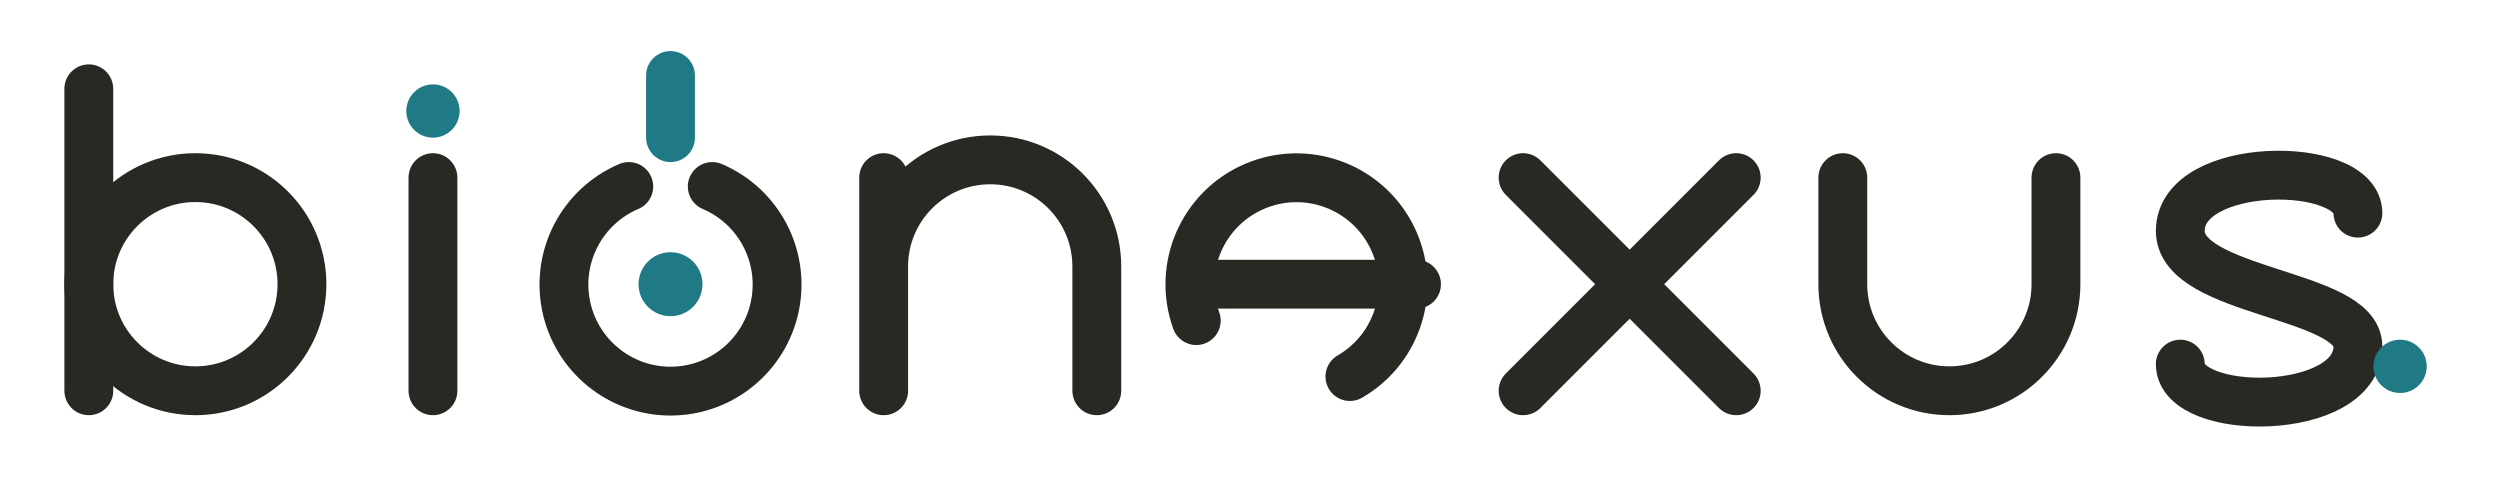
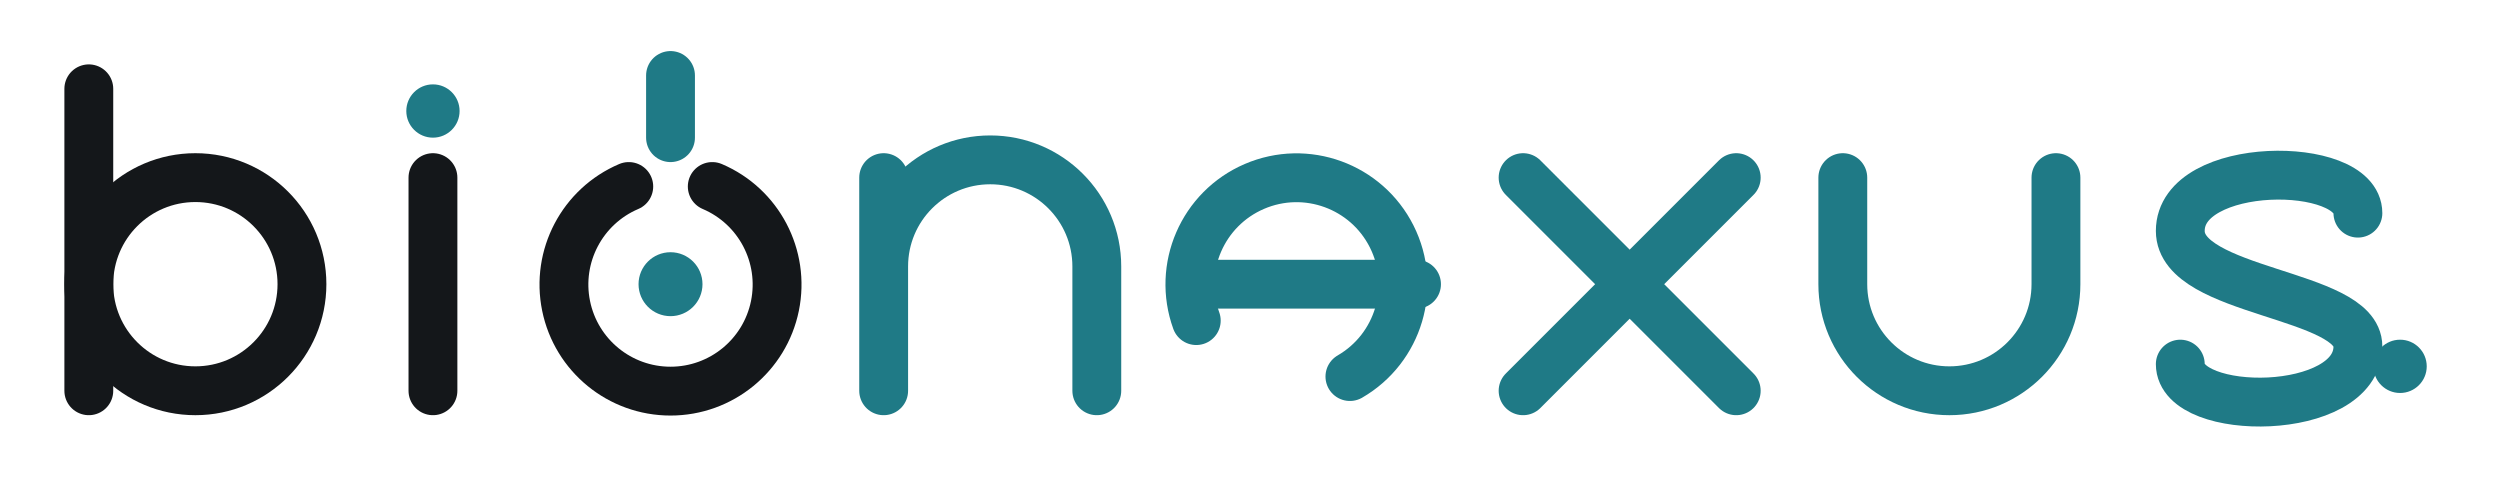
<svg xmlns="http://www.w3.org/2000/svg" viewBox="0 0 281.5 56" width="281.5" height="56">
-   <path d="M 10 10 V 44" fill="none" stroke="#2a2823" stroke-width="5.5" stroke-linecap="round" />
-   <path d="M 34.0 32.0 A 12.0 12.0 0 1 1 10.0 32.0 A 12.0 12.0 0 1 1 34.0 32.0 Z" fill="none" stroke="#2a2823" stroke-width="5.5" stroke-linecap="round" />
-   <path d="M 48.75 20 V 44" fill="none" stroke="#2a2823" stroke-width="5.5" stroke-linecap="round" />
-   <path d="M 80.2 21.0 A 12.0 12.0 0 1 1 70.8 21.0" fill="none" stroke="#2a2823" stroke-width="5.5" stroke-linecap="round" />
-   <path d="M 99.5 44 V 20 M 99.5 30 A 12 12 0 0 1 123.5 30 V 44" fill="none" stroke="#2a2823" stroke-width="5.5" stroke-linecap="round" />
-   <path d="M 152.0 42.4 A 12 12 0 1 0 134.7 36.1" fill="none" stroke="#2a2823" stroke-width="5.5" stroke-linecap="round" />
-   <path d="M 135.5 32 H 159.5" fill="none" stroke="#2a2823" stroke-width="5.5" stroke-linecap="round" />
-   <path d="M 171.5 20 L 195.5 44 M 195.5 20 L 171.5 44" fill="none" stroke="#2a2823" stroke-width="5.5" stroke-linecap="round" />
-   <path d="M 207.5 20 V 32 A 12 12 0 0 0 231.5 32 V 20" fill="none" stroke="#2a2823" stroke-width="5.5" stroke-linecap="round" />
-   <path d="M 265.5 24 C 265.5 18 245.5 18 245.5 26 C 245.5 33 265.5 33 265.5 39 C 265.5 47 245.5 47 245.5 41" fill="none" stroke="#2a2823" stroke-width="5.5" stroke-linecap="round" />
+   <path d="M 10 10 V 44" fill="none" stroke="#14171a" stroke-width="5.5" stroke-linecap="round" />
+   <path d="M 34.0 32.0 A 12.0 12.0 0 1 1 10.0 32.0 A 12.0 12.0 0 1 1 34.0 32.0 Z" fill="none" stroke="#14171a" stroke-width="5.5" stroke-linecap="round" />
+   <path d="M 48.75 20 V 44" fill="none" stroke="#14171a" stroke-width="5.5" stroke-linecap="round" />
+   <path d="M 80.2 21.0 A 12.0 12.0 0 1 1 70.8 21.0" fill="none" stroke="#14171a" stroke-width="5.5" stroke-linecap="round" />
+   <path d="M 99.5 44 V 20 M 99.5 30 A 12 12 0 0 1 123.5 30 V 44" fill="none" stroke="#1f7a86" stroke-width="5.5" stroke-linecap="round" />
+   <path d="M 152.0 42.4 A 12 12 0 1 0 134.7 36.1" fill="none" stroke="#1f7a86" stroke-width="5.5" stroke-linecap="round" />
+   <path d="M 135.5 32 H 159.5" fill="none" stroke="#1f7a86" stroke-width="5.5" stroke-linecap="round" />
+   <path d="M 171.5 20 L 195.5 44 M 195.5 20 L 171.5 44" fill="none" stroke="#1f7a86" stroke-width="5.5" stroke-linecap="round" />
+   <path d="M 207.5 20 V 32 A 12 12 0 0 0 231.5 32 V 20" fill="none" stroke="#1f7a86" stroke-width="5.5" stroke-linecap="round" />
+   <path d="M 265.5 24 C 265.5 18 245.5 18 245.5 26 C 245.5 33 265.5 33 265.5 39 C 265.5 47 245.5 47 245.5 41" fill="none" stroke="#1f7a86" stroke-width="5.5" stroke-linecap="round" />
  <line x1="75.5" y1="8.5" x2="75.5" y2="15.5" stroke="#1f7a86" stroke-width="5.5" stroke-linecap="round" />
  <circle cx="48.75" cy="12.5" r="3" fill="#1f7a86" />
  <circle cx="75.5" cy="32" r="3.6" fill="#1f7a86" />
  <circle cx="270.25" cy="41.25" r="3" fill="#1f7a86" />
</svg>
